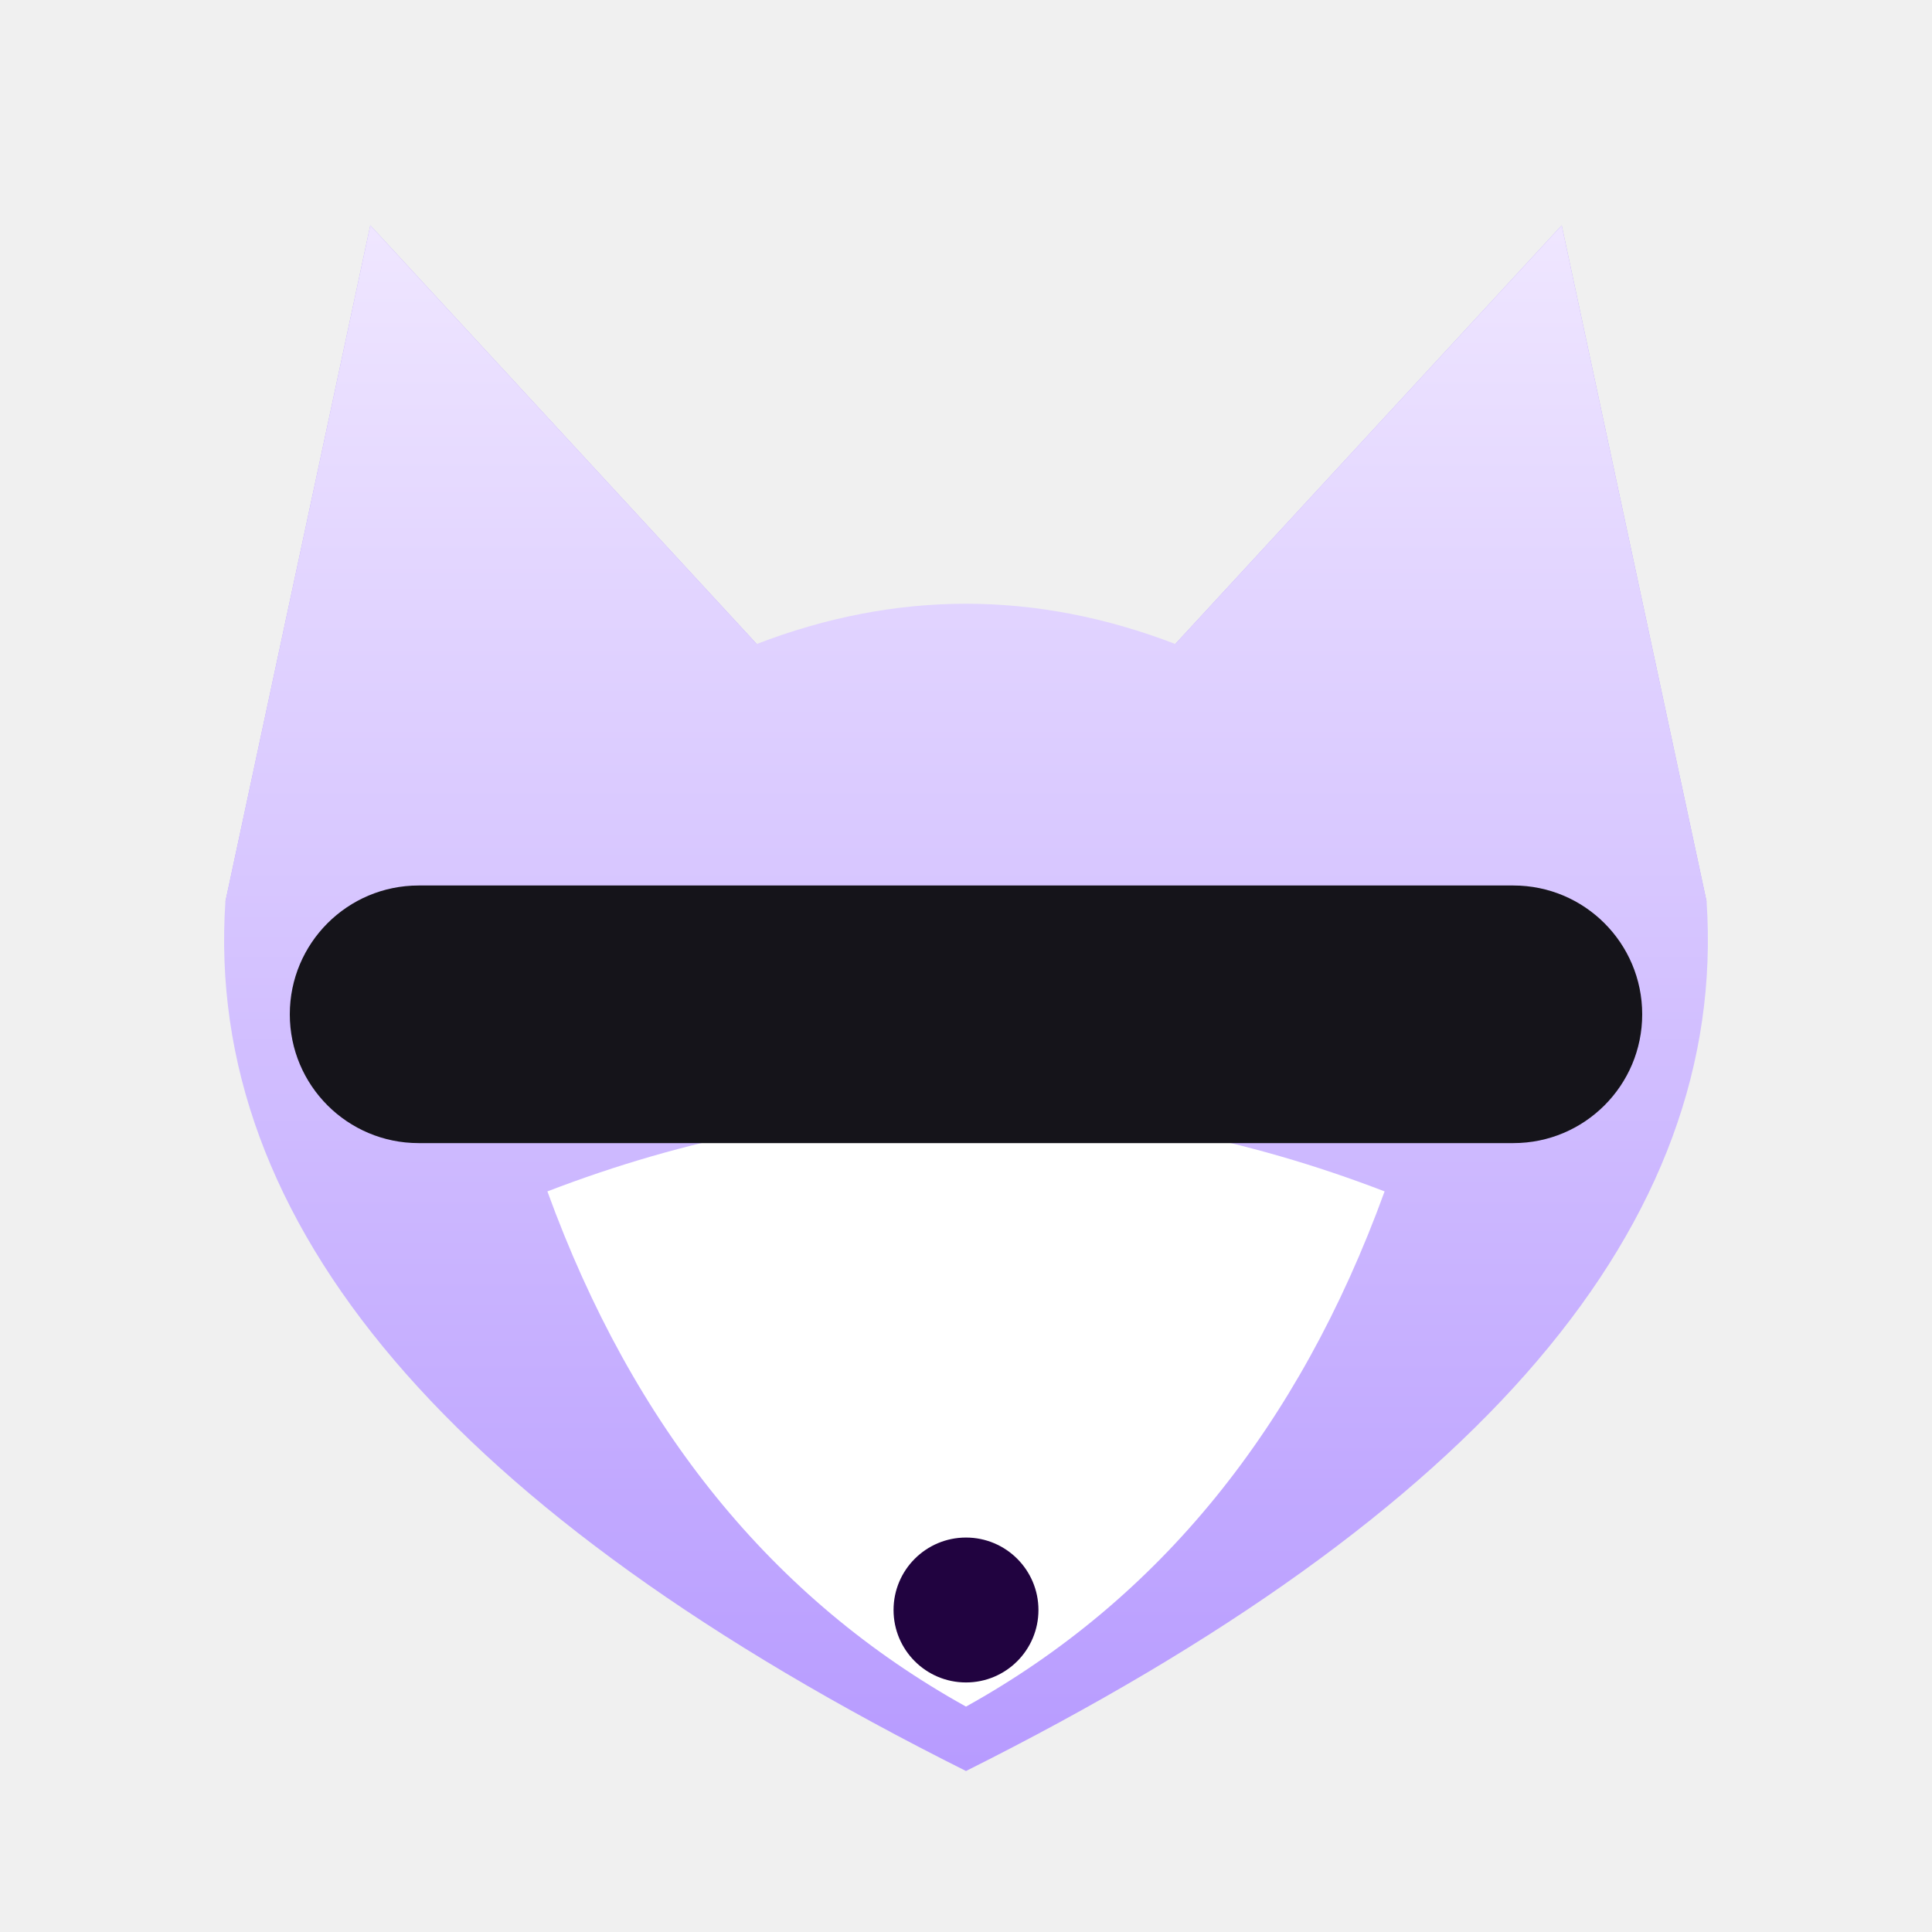
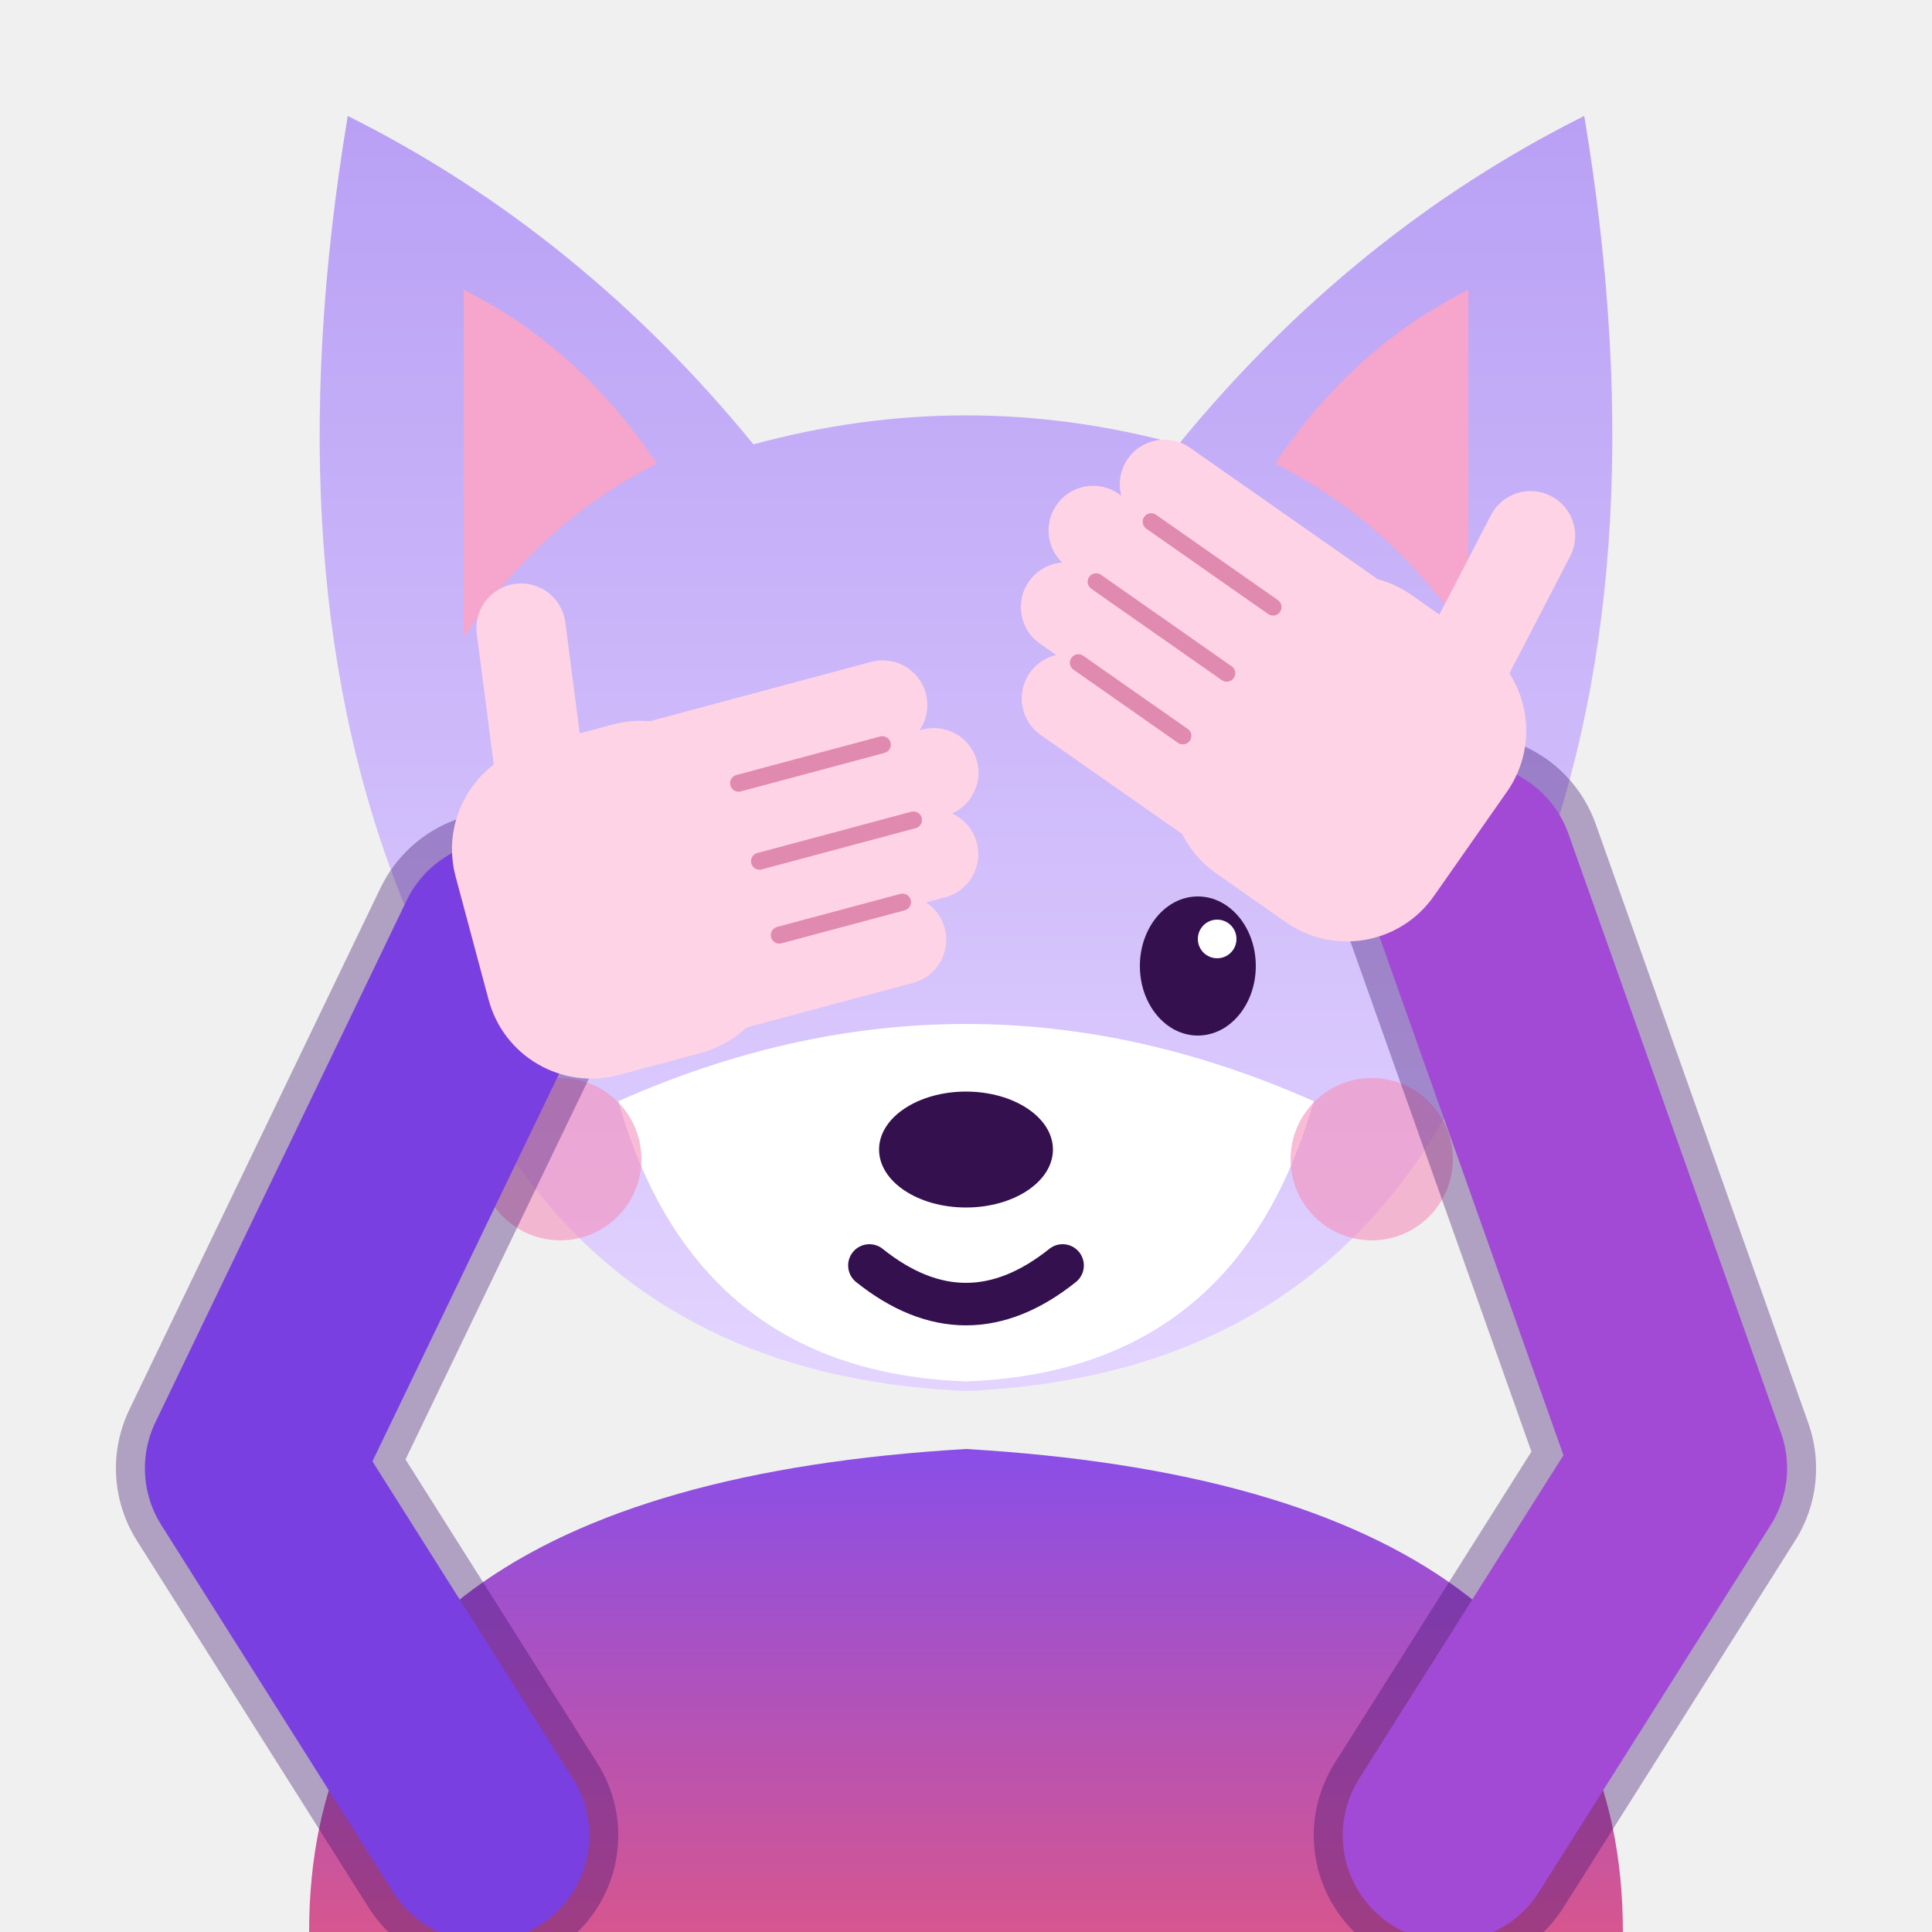
- <svg xmlns="http://www.w3.org/2000/svg" viewBox="0 0 120 120" role="img" aria-label="A fox hiding its eyes behind a black bar">
+ <svg xmlns="http://www.w3.org/2000/svg" viewBox="0 0 100 100" role="img" aria-label="HideSecrets fox covering one eye with its hand and peeking with the other">
  <defs>
-     <linearGradient id="fur" x1="0" y1="0" x2="0" y2="1">
-       <stop offset="0" stop-color="#efe6ff" />
-       <stop offset="1" stop-color="#b79bff" />
+     <linearGradient id="fxBody" x1="0" y1="0" x2="0" y2="1">
+       <stop offset="0" stop-color="#8a4ee8" />
+       <stop offset="1" stop-color="#d6568f" />
    </linearGradient>
+     <linearGradient id="fxHead" x1="0" y1="0" x2="0" y2="1">
+       <stop offset="0" stop-color="#b9a0f5" />
+       <stop offset="1" stop-color="#e3d4ff" />
+     </linearGradient>
+     <g id="fxHand">
+       <rect x="-9" y="-8" width="14" height="16" rx="5" fill="#ffd3e6" />
+       <g stroke="#ffd3e6" stroke-width="4.2" stroke-linecap="round">
+         <path d="M2 -5.6 H12.5" />
+         <path d="M2 -1.9 H14" />
+         <path d="M2 1.8 H13" />
+         <path d="M2 5.3 H10.5" />
+         <path d="M-4 -6 L-3 -13.5" />
+       </g>
+       <path d="M5 -3.8 H12 M5 0 H12.5 M5 3.6 H11" stroke="#e08ab0" stroke-width="0.8" stroke-linecap="round" fill="none" />
+     </g>
  </defs>
-   <path d="M14 56 L23 14 L47 40 Z" fill="#b79bff" />
-   <path d="M106 56 L97 14 L73 40 Z" fill="#b79bff" />
-   <path d="M24 38 L27 25 L38 38 Z" fill="#7543e3" />
-   <path d="M96 38 L93 25 L82 38 Z" fill="#7543e3" />
-   <path d="M14 56 L23 14 L47 40 Q60 35 73 40 L97 14 L106 56 Q108 86 60 110 Q12 86 14 56 Z" fill="url(#fur)" />
-   <path d="M34 74 Q60 64 86 74 Q78 96 60 106 Q42 96 34 74 Z" fill="#fff" />
-   <circle cx="60" cy="100" r="4.5" fill="#210340" />
-   <rect x="18" y="55" width="84" height="16" rx="8" fill="#15141a" />
+   <path d="M16 100 Q16 77 50 75 Q84 77 84 100 Z" fill="url(#fxBody)" />
+   <path d="M18 6 Q30 12 39 23 Q50 20 61 23 Q70 12 82 6 Q86 30 79 47 Q73 71 50 72 Q27 71 21 47 Q14 30 18 6 Z" fill="url(#fxHead)" />
+   <path d="M24 15 Q30 18 34 24 Q28 27 24 33 Z M76 15 Q70 18 66 24 Q72 27 76 33 Z" fill="#f6a5cc" />
+   <path d="M32 57 Q50 49 68 57 Q64 71 50 71.5 Q36 71 32 57 Z" fill="#ffffff" />
+   <ellipse cx="50" cy="59.5" rx="4.5" ry="3" fill="#34104f" />
+   <path d="M45 65.5 Q50 69.5 55 65.5" fill="none" stroke="#34104f" stroke-width="2.2" stroke-linecap="round" />
+   <circle cx="29" cy="60" r="4.2" fill="#f58fbb" opacity="0.6" />
+   <circle cx="71" cy="60" r="4.2" fill="#f58fbb" opacity="0.6" />
+   <ellipse cx="62" cy="50" rx="3" ry="3.6" fill="#34104f" />
+   <circle cx="63" cy="48.6" r="1" fill="#ffffff" />
+   <path d="M25 95 L13 76 L26 49 M75 95 L87 76 L76 45" fill="none" stroke="#3a0f6e" stroke-opacity="0.35" stroke-width="14" stroke-linecap="round" stroke-linejoin="round" />
+   <path d="M25 95 L13 76 L26 49" fill="none" stroke="#7a3fe0" stroke-width="11" stroke-linecap="round" stroke-linejoin="round" />
+   <path d="M75 95 L87 76 L76 45" fill="none" stroke="#a24ad6" stroke-width="11" stroke-linecap="round" stroke-linejoin="round" />
+   <use href="#fxHand" transform="translate(34 46) rotate(-15) scale(1.1)" />
+   <use href="#fxHand" transform="translate(68 38) scale(-1 1) rotate(-35) scale(1.1)" />
</svg>
